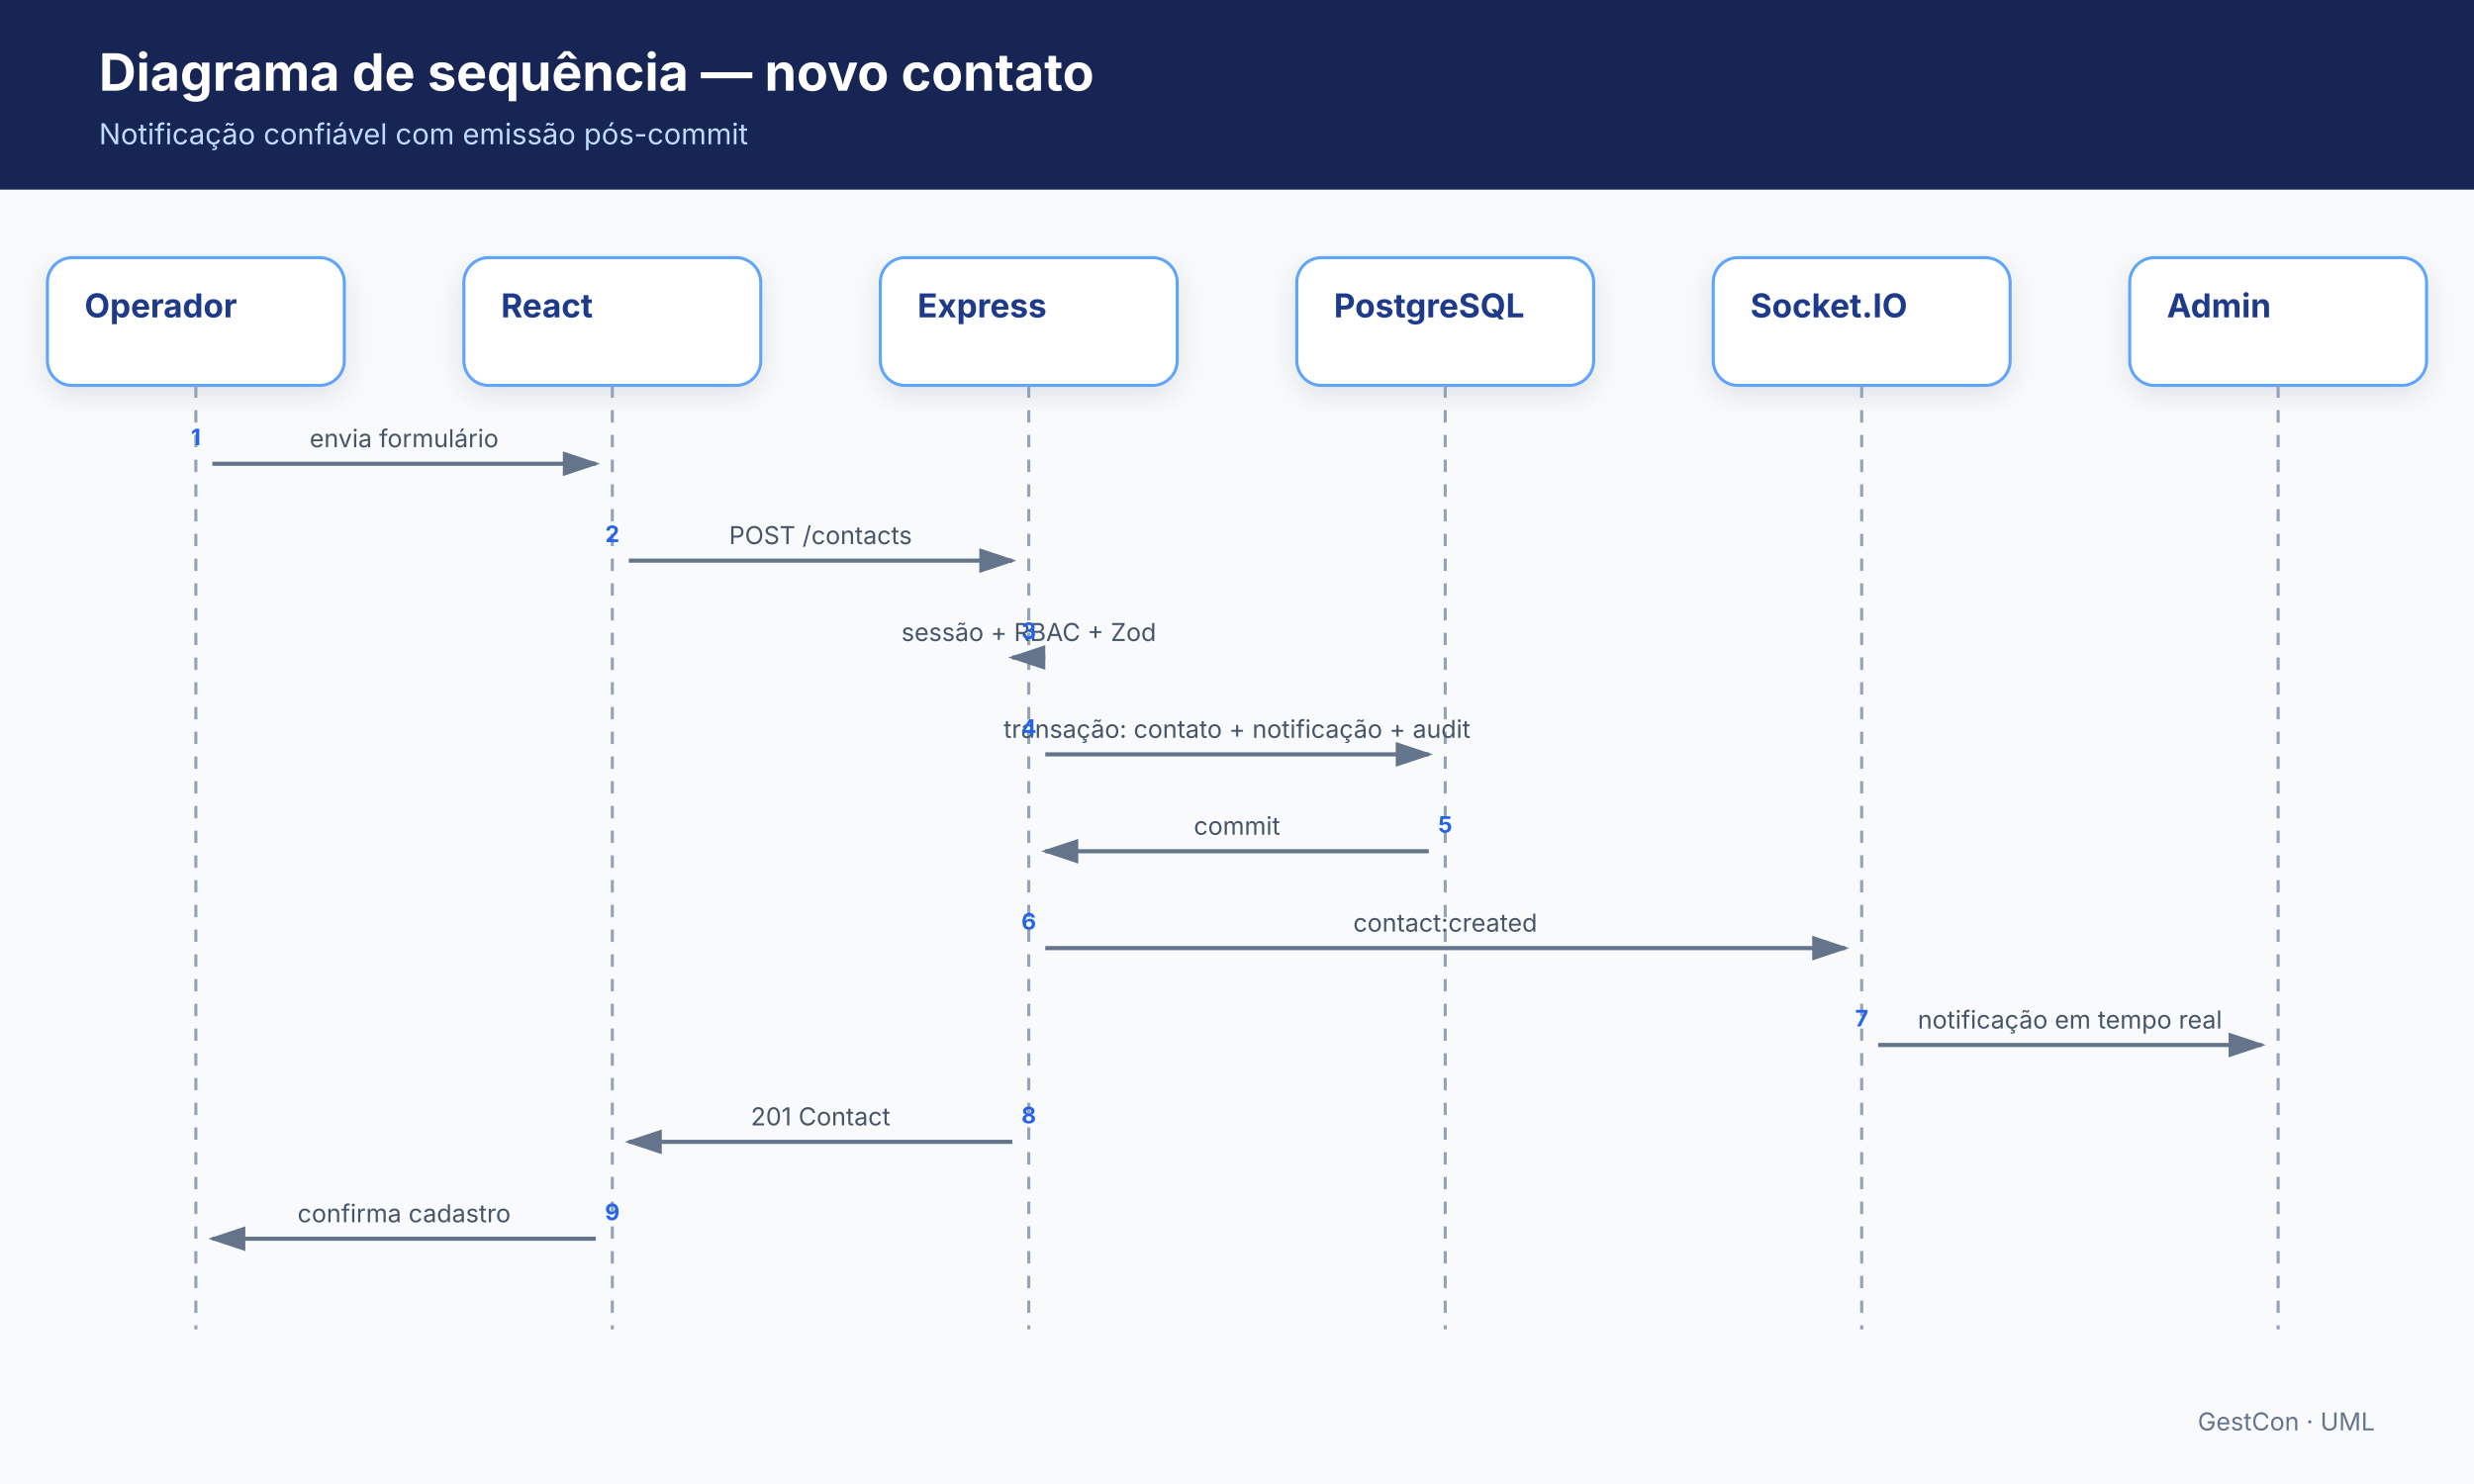
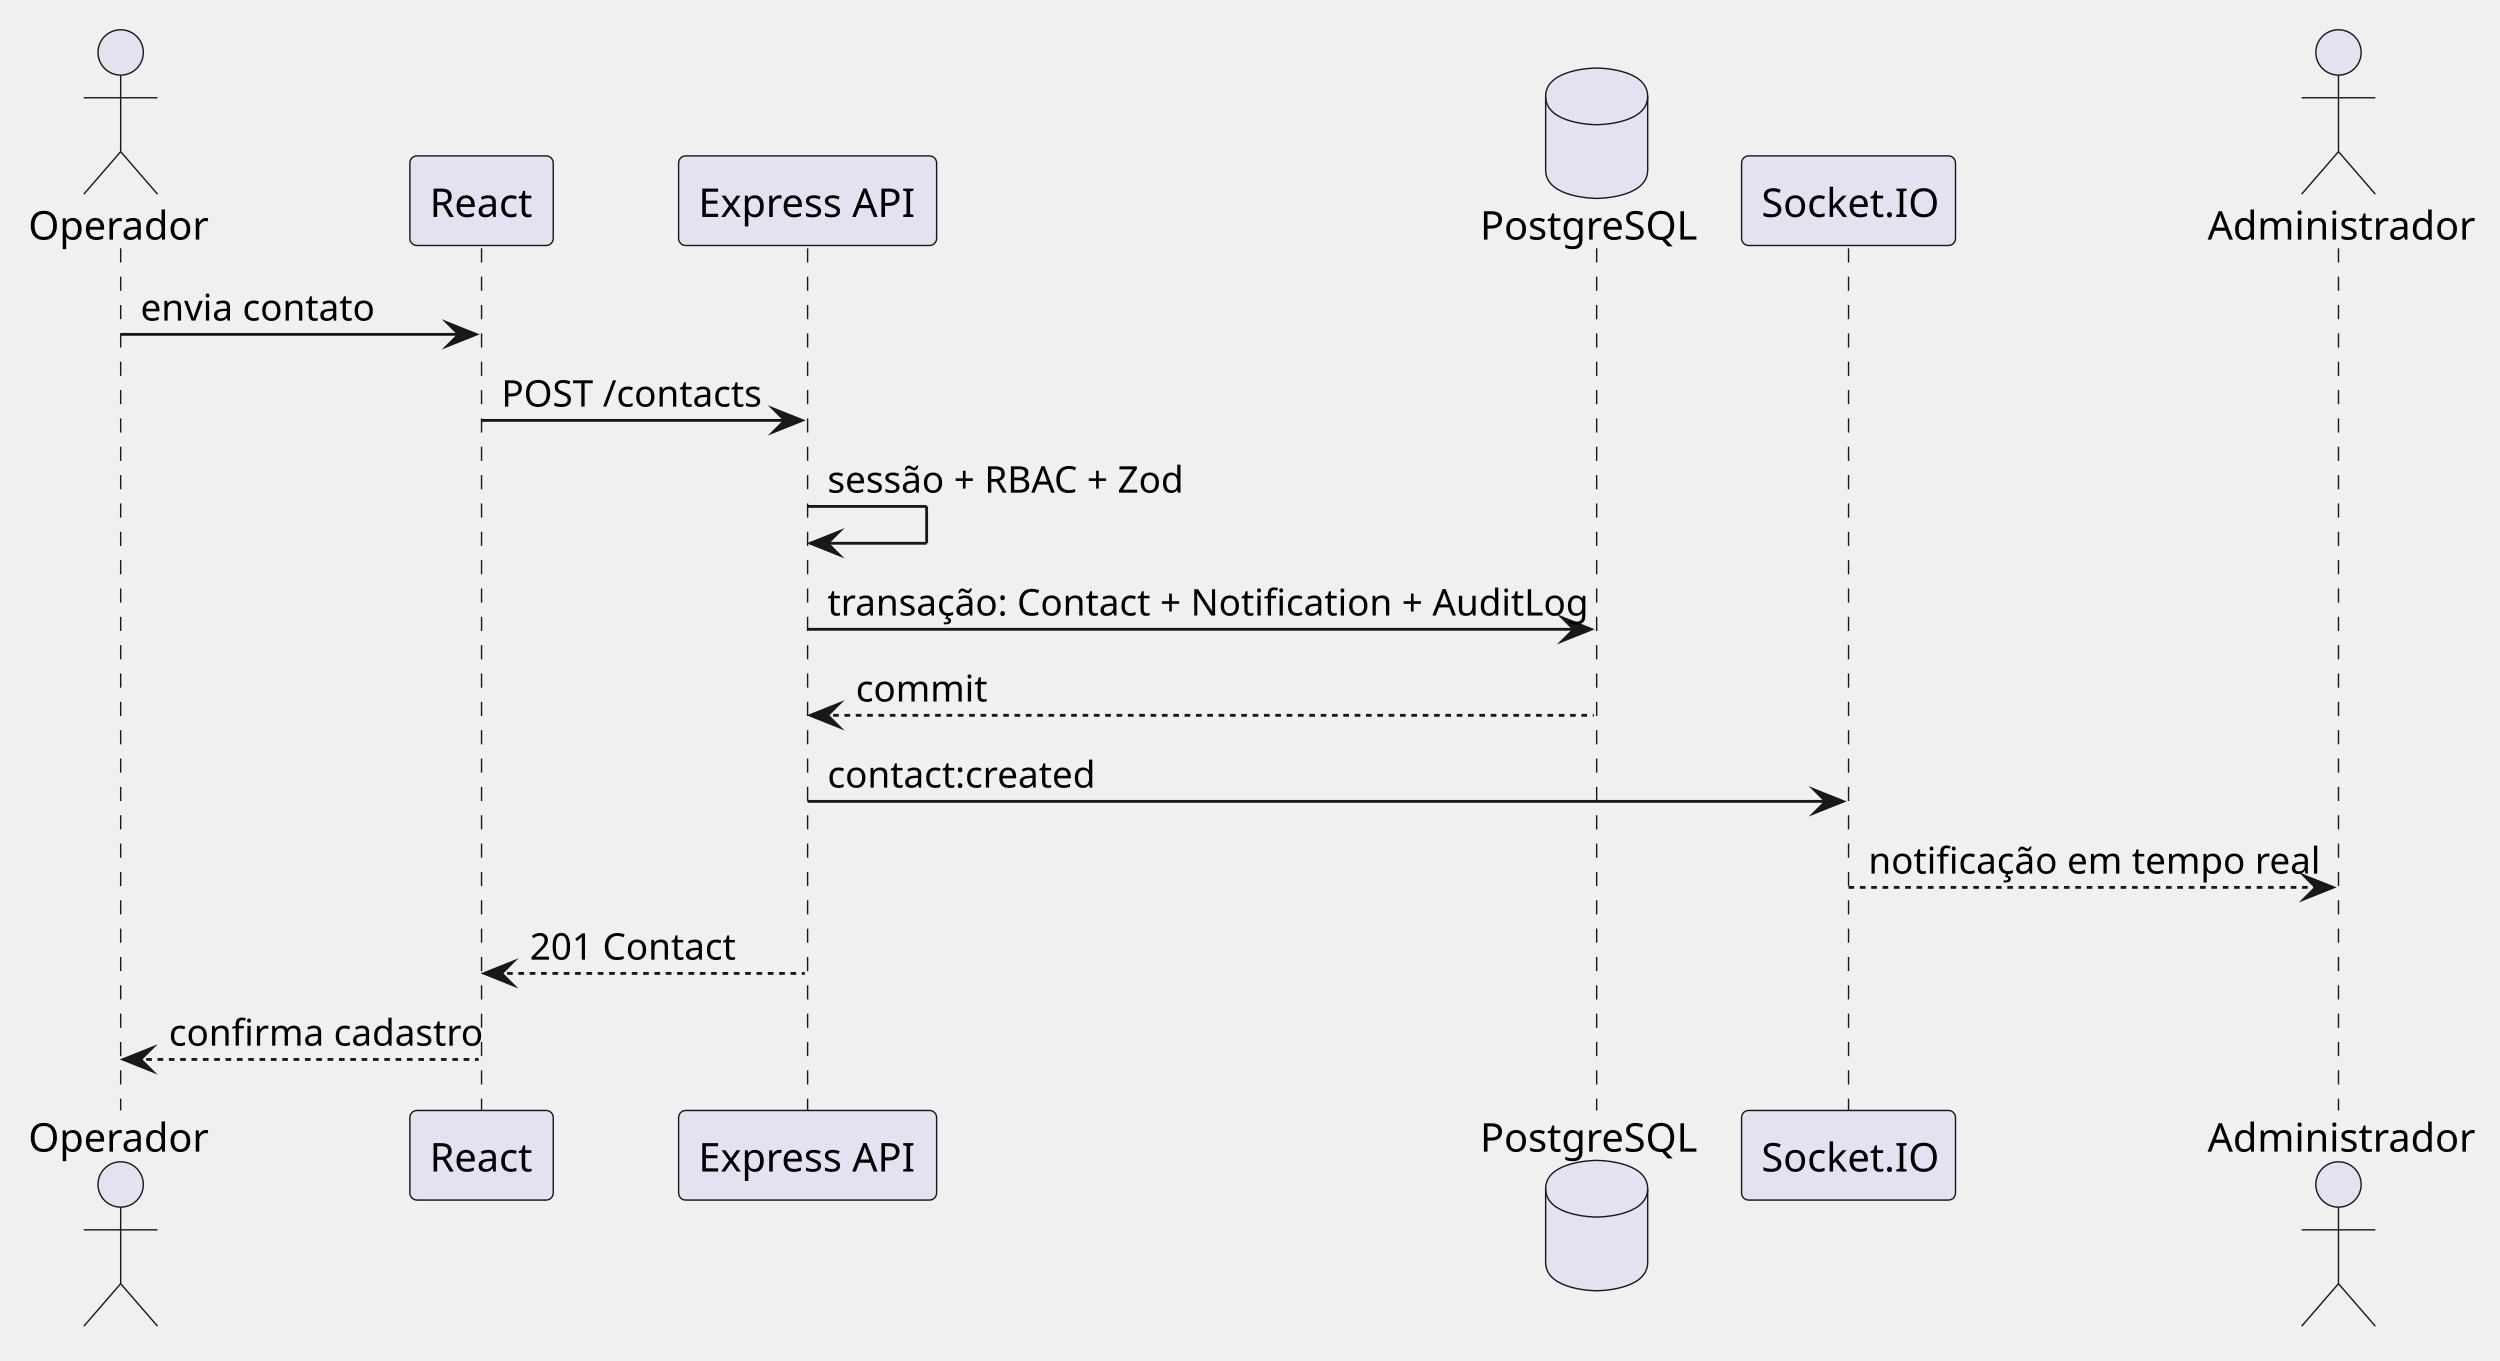
- <svg xmlns="http://www.w3.org/2000/svg" width="1200" height="720" viewBox="0 0 1200 720" role="img" aria-label="Diagrama de sequência — novo contato">
-   <defs>
-     <marker id="arrow" markerWidth="10" markerHeight="10" refX="8" refY="3" orient="auto">
-       <path d="M0,0 L0,6 L9,3 z" fill="#64748b" />
-     </marker>
-     <filter id="shadow" x="-10%" y="-10%" width="120%" height="130%">
-       <feDropShadow dx="0" dy="4" stdDeviation="7" flood-color="#0f172a" flood-opacity="0.10" />
-     </filter>
-   </defs>
-   <rect width="100%" height="100%" fill="#f8fafc" />
-   <rect x="0" y="0" width="100%" height="92" fill="#172554" />
-   <text x="48" y="44" font-family="Inter,Arial,sans-serif" font-size="25" font-weight="700" fill="#fff">Diagrama de sequência — novo contato</text>
-   <text x="48" y="70" font-family="Inter,Arial,sans-serif" font-size="14" fill="#bfdbfe">Notificação confiável com emissão pós-commit</text>
-   <g filter="url(#shadow)">
-     <rect x="23" y="125" width="144" height="62" rx="12" fill="#fff" stroke="#60a5fa" stroke-width="1.5" />
+ <svg xmlns="http://www.w3.org/2000/svg" version="1.1" data-diagram-type="SEQUENCE" style="width:882px;height:480px;background:#FFFFFF;" width="882px" height="480px" viewBox="0 0 882 480" zoomAndPan="magnify" preserveAspectRatio="none" contentStyleType="text/css">
+   <defs />
+   <g font-family="sans-serif" lengthAdjust="spacing">
+     <g>
+       <rect x="39.072" y="87.609" width="8" height="304.164" fill="#000" fill-opacity="0" />
+       <line x1="42.572" y1="87.609" x2="42.572" y2="391.773" style="stroke:#181818;stroke-width:0.5;stroke-dasharray:5,5;" />
+     </g>
+     <g>
+       <rect x="166.393" y="87.609" width="8" height="304.164" fill="#000" fill-opacity="0" />
+       <line x1="169.893" y1="87.609" x2="169.893" y2="391.773" style="stroke:#181818;stroke-width:0.5;stroke-dasharray:5,5;" />
+     </g>
+     <g>
+       <rect x="281.425" y="87.609" width="8" height="304.164" fill="#000" fill-opacity="0" />
+       <line x1="284.925" y1="87.609" x2="284.925" y2="391.773" style="stroke:#181818;stroke-width:0.5;stroke-dasharray:5,5;" />
+     </g>
+     <g>
+       <rect x="559.801" y="87.609" width="8" height="304.164" fill="#000" fill-opacity="0" />
+       <line x1="563.301" y1="87.609" x2="563.301" y2="391.773" style="stroke:#181818;stroke-width:0.5;stroke-dasharray:5,5;" />
+     </g>
+     <g>
+       <rect x="648.666" y="87.609" width="8" height="304.164" fill="#000" fill-opacity="0" />
+       <line x1="652.166" y1="87.609" x2="652.166" y2="391.773" style="stroke:#181818;stroke-width:0.5;stroke-dasharray:5,5;" />
+     </g>
+     <g>
+       <rect x="821.519" y="87.609" width="8" height="304.164" fill="#000" fill-opacity="0" />
+       <line x1="825.019" y1="87.609" x2="825.019" y2="391.773" style="stroke:#181818;stroke-width:0.5;stroke-dasharray:5,5;" />
+     </g>
+     <text x="10" y="84.533" fill="#000" font-size="14" textLength="59.145">Operador</text>
+     <ellipse cx="42.572" cy="18.5" rx="8" ry="8" fill="#E2E2F0" style="stroke:#181818;stroke-width:0.5;" />
+     <path d="M42.572,26.5 L42.572,53.5 M29.572,34.5 L55.572,34.5 M42.572,53.5 L29.572,68.5 M42.572,53.5 L55.572,68.5" style="stroke:#181818;stroke-width:0.5;" fill="none" />
+     <rect x="144.607" y="55" width="50.572" height="31.609" fill="#E2E2F0" style="stroke:#181818;stroke-width:0.5;" rx="2.5" ry="2.5" />
+     <text x="151.607" y="76.533" fill="#000" font-size="14" textLength="36.572">React</text>
+     <rect x="239.411" y="55" width="91.027" height="31.609" fill="#E2E2F0" style="stroke:#181818;stroke-width:0.5;" rx="2.5" ry="2.5" />
+     <text x="246.411" y="76.533" fill="#000" font-size="14" textLength="77.027">Express API</text>
+     <text x="522.17" y="84.533" fill="#000" font-size="14" textLength="76.262">PostgreSQL</text>
+     <path d="M545.301,34 C545.301,24 563.301,24 563.301,24 C563.301,24 581.301,24 581.301,34 L581.301,60 C581.301,70 563.301,70 563.301,70 C563.301,70 545.301,70 545.301,60 L545.301,34" style="stroke:#181818;stroke-width:0.5;" fill="#E2E2F0" />
+     <path d="M545.301,34 C545.301,44 563.301,44 563.301,44 C563.301,44 581.301,44 581.301,34" style="stroke:#181818;stroke-width:0.5;" fill="none" />
+     <rect x="614.432" y="55" width="75.469" height="31.609" fill="#E2E2F0" style="stroke:#181818;stroke-width:0.5;" rx="2.5" ry="2.5" />
+     <text x="621.432" y="76.533" fill="#000" font-size="14" textLength="61.469">Socket.IO</text>
+     <text x="778.836" y="84.533" fill="#000" font-size="14" textLength="86.365">Administrador</text>
+     <ellipse cx="825.019" cy="18.5" rx="8" ry="8" fill="#E2E2F0" style="stroke:#181818;stroke-width:0.5;" />
+     <path d="M825.019,26.5 L825.019,53.5 M812.019,34.5 L838.019,34.5 M825.019,53.5 L812.019,68.5 M825.019,53.5 L838.019,68.5" style="stroke:#181818;stroke-width:0.5;" fill="none" />
+     <text x="10" y="406.307" fill="#000" font-size="14" textLength="59.145">Operador</text>
+     <ellipse cx="42.572" cy="417.883" rx="8" ry="8" fill="#E2E2F0" style="stroke:#181818;stroke-width:0.5;" />
+     <path d="M42.572,425.883 L42.572,452.883 M29.572,433.883 L55.572,433.883 M42.572,452.883 L29.572,467.883 M42.572,452.883 L55.572,467.883" style="stroke:#181818;stroke-width:0.5;" fill="none" />
+     <rect x="144.607" y="391.773" width="50.572" height="31.609" fill="#E2E2F0" style="stroke:#181818;stroke-width:0.5;" rx="2.5" ry="2.5" />
+     <text x="151.607" y="413.307" fill="#000" font-size="14" textLength="36.572">React</text>
+     <rect x="239.411" y="391.773" width="91.027" height="31.609" fill="#E2E2F0" style="stroke:#181818;stroke-width:0.5;" rx="2.5" ry="2.5" />
+     <text x="246.411" y="413.307" fill="#000" font-size="14" textLength="77.027">Express API</text>
+     <text x="522.17" y="406.307" fill="#000" font-size="14" textLength="76.262">PostgreSQL</text>
+     <path d="M545.301,419.383 C545.301,409.383 563.301,409.383 563.301,409.383 C563.301,409.383 581.301,409.383 581.301,419.383 L581.301,445.383 C581.301,455.383 563.301,455.383 563.301,455.383 C563.301,455.383 545.301,455.383 545.301,445.383 L545.301,419.383" style="stroke:#181818;stroke-width:0.5;" fill="#E2E2F0" />
+     <path d="M545.301,419.383 C545.301,429.383 563.301,429.383 563.301,429.383 C563.301,429.383 581.301,429.383 581.301,419.383" style="stroke:#181818;stroke-width:0.5;" fill="none" />
+     <rect x="614.432" y="391.773" width="75.469" height="31.609" fill="#E2E2F0" style="stroke:#181818;stroke-width:0.5;" rx="2.5" ry="2.5" />
+     <text x="621.432" y="413.307" fill="#000" font-size="14" textLength="61.469">Socket.IO</text>
+     <text x="778.836" y="406.307" fill="#000" font-size="14" textLength="86.365">Administrador</text>
+     <ellipse cx="825.019" cy="417.883" rx="8" ry="8" fill="#E2E2F0" style="stroke:#181818;stroke-width:0.5;" />
+     <path d="M825.019,425.883 L825.019,452.883 M812.019,433.883 L838.019,433.883 M825.019,452.883 L812.019,467.883 M825.019,452.883 L838.019,467.883" style="stroke:#181818;stroke-width:0.5;" fill="none" />
+     <polygon points="157.893,113.961,167.893,117.961,157.893,121.961,161.893,117.961" fill="#181818" style="stroke:#181818;stroke-width:1;stroke-linejoin:miter;stroke-miterlimit:10;" />
+     <line x1="42.572" y1="117.961" x2="163.893" y2="117.961" style="stroke:#181818;stroke-width:1;" />
+     <text x="49.572" y="113.104" fill="#000" font-size="13" textLength="77.333">envia contato</text>
+     <polygon points="272.925,144.313,282.925,148.313,272.925,152.313,276.925,148.313" fill="#181818" style="stroke:#181818;stroke-width:1;stroke-linejoin:miter;stroke-miterlimit:10;" />
+     <line x1="169.893" y1="148.313" x2="278.925" y2="148.313" style="stroke:#181818;stroke-width:1;" />
+     <text x="176.893" y="143.456" fill="#000" font-size="13" textLength="91.032">POST /contacts</text>
+     <line x1="284.925" y1="178.664" x2="326.925" y2="178.664" style="stroke:#181818;stroke-width:1;" />
+     <line x1="326.925" y1="178.664" x2="326.925" y2="191.664" style="stroke:#181818;stroke-width:1;" />
+     <line x1="285.925" y1="191.664" x2="326.925" y2="191.664" style="stroke:#181818;stroke-width:1;" />
+     <polygon points="295.925,187.664,285.925,191.664,295.925,195.664,291.925,191.664" fill="#181818" style="stroke:#181818;stroke-width:1;stroke-linejoin:miter;stroke-miterlimit:10;" />
+     <text x="291.925" y="173.808" fill="#000" font-size="13" textLength="129.34">sessão + RBAC + Zod</text>
+     <polygon points="551.301,218.016,561.301,222.016,551.301,226.016,555.301,222.016" fill="#181818" style="stroke:#181818;stroke-width:1;stroke-linejoin:miter;stroke-miterlimit:10;" />
+     <line x1="284.925" y1="222.016" x2="557.301" y2="222.016" style="stroke:#181818;stroke-width:1;" />
+     <text x="291.925" y="217.159" fill="#000" font-size="13" textLength="254.376">transação: Contact + Notification + AuditLog</text>
+     <polygon points="295.925,248.367,285.925,252.367,295.925,256.367,291.925,252.367" fill="#181818" style="stroke:#181818;stroke-width:1;stroke-linejoin:miter;stroke-miterlimit:10;" />
+     <line x1="289.925" y1="252.367" x2="562.301" y2="252.367" style="stroke:#181818;stroke-width:1;stroke-dasharray:2,2;" />
+     <text x="301.925" y="247.511" fill="#000" font-size="13" textLength="41.888">commit</text>
+     <polygon points="640.166,278.719,650.166,282.719,640.166,286.719,644.166,282.719" fill="#181818" style="stroke:#181818;stroke-width:1;stroke-linejoin:miter;stroke-miterlimit:10;" />
+     <line x1="284.925" y1="282.719" x2="646.166" y2="282.719" style="stroke:#181818;stroke-width:1;" />
+     <text x="291.925" y="277.862" fill="#000" font-size="13" textLength="88.886">contact:created</text>
+     <polygon points="813.019,309.07,823.019,313.07,813.019,317.07,817.019,313.07" fill="#181818" style="stroke:#181818;stroke-width:1;stroke-linejoin:miter;stroke-miterlimit:10;" />
+     <line x1="652.166" y1="313.07" x2="819.019" y2="313.07" style="stroke:#181818;stroke-width:1;stroke-dasharray:2,2;" />
+     <text x="659.166" y="308.214" fill="#000" font-size="13" textLength="148.853">notificação em tempo real</text>
+     <polygon points="180.893,339.422,170.893,343.422,180.893,347.422,176.893,343.422" fill="#181818" style="stroke:#181818;stroke-width:1;stroke-linejoin:miter;stroke-miterlimit:10;" />
+     <line x1="174.893" y1="343.422" x2="283.925" y2="343.422" style="stroke:#181818;stroke-width:1;stroke-dasharray:2,2;" />
+     <text x="186.893" y="338.565" fill="#000" font-size="13" textLength="70.104">201 Contact</text>
+     <polygon points="53.572,369.773,43.572,373.773,53.572,377.773,49.572,373.773" fill="#181818" style="stroke:#181818;stroke-width:1;stroke-linejoin:miter;stroke-miterlimit:10;" />
+     <line x1="47.572" y1="373.773" x2="168.893" y2="373.773" style="stroke:#181818;stroke-width:1;stroke-dasharray:2,2;" />
+     <text x="59.572" y="368.917" fill="#000" font-size="13" textLength="103.321">confirma cadastro</text>
  </g>
-   <text x="41" y="154" text-anchor="start" font-family="Inter,Arial,sans-serif" font-size="16" font-weight="700" fill="#1e3a8a">Operador</text>
-   <line x1="95" y1="187" x2="95" y2="645" stroke="#94a3b8" stroke-width="1.5" stroke-dasharray="6 6" />
-   <g filter="url(#shadow)">
-     <rect x="225" y="125" width="144" height="62" rx="12" fill="#fff" stroke="#60a5fa" stroke-width="1.5" />
-   </g>
-   <text x="243" y="154" text-anchor="start" font-family="Inter,Arial,sans-serif" font-size="16" font-weight="700" fill="#1e3a8a">React</text>
-   <line x1="297" y1="187" x2="297" y2="645" stroke="#94a3b8" stroke-width="1.5" stroke-dasharray="6 6" />
-   <g filter="url(#shadow)">
-     <rect x="427" y="125" width="144" height="62" rx="12" fill="#fff" stroke="#60a5fa" stroke-width="1.5" />
-   </g>
-   <text x="445" y="154" text-anchor="start" font-family="Inter,Arial,sans-serif" font-size="16" font-weight="700" fill="#1e3a8a">Express</text>
-   <line x1="499" y1="187" x2="499" y2="645" stroke="#94a3b8" stroke-width="1.5" stroke-dasharray="6 6" />
-   <g filter="url(#shadow)">
-     <rect x="629" y="125" width="144" height="62" rx="12" fill="#fff" stroke="#60a5fa" stroke-width="1.5" />
-   </g>
-   <text x="647" y="154" text-anchor="start" font-family="Inter,Arial,sans-serif" font-size="16" font-weight="700" fill="#1e3a8a">PostgreSQL</text>
-   <line x1="701" y1="187" x2="701" y2="645" stroke="#94a3b8" stroke-width="1.5" stroke-dasharray="6 6" />
-   <g filter="url(#shadow)">
-     <rect x="831" y="125" width="144" height="62" rx="12" fill="#fff" stroke="#60a5fa" stroke-width="1.5" />
-   </g>
-   <text x="849" y="154" text-anchor="start" font-family="Inter,Arial,sans-serif" font-size="16" font-weight="700" fill="#1e3a8a">Socket.IO</text>
-   <line x1="903" y1="187" x2="903" y2="645" stroke="#94a3b8" stroke-width="1.5" stroke-dasharray="6 6" />
-   <g filter="url(#shadow)">
-     <rect x="1033" y="125" width="144" height="62" rx="12" fill="#fff" stroke="#60a5fa" stroke-width="1.5" />
-   </g>
-   <text x="1051" y="154" text-anchor="start" font-family="Inter,Arial,sans-serif" font-size="16" font-weight="700" fill="#1e3a8a">Admin</text>
-   <line x1="1105" y1="187" x2="1105" y2="645" stroke="#94a3b8" stroke-width="1.5" stroke-dasharray="6 6" />
-   <line x1="103" y1="225" x2="289" y2="225" stroke="#64748b" stroke-width="2" marker-end="url(#arrow)" />
-   <text x="196" y="217" text-anchor="middle" font-family="Inter,Arial,sans-serif" font-size="12" font-weight="400" fill="#475569">envia formulário</text>
-   <text x="95" y="216" text-anchor="middle" font-family="Inter,Arial,sans-serif" font-size="11" font-weight="700" fill="#2563eb">1</text>
-   <line x1="305" y1="272" x2="491" y2="272" stroke="#64748b" stroke-width="2" marker-end="url(#arrow)" />
-   <text x="398" y="264" text-anchor="middle" font-family="Inter,Arial,sans-serif" font-size="12" font-weight="400" fill="#475569">POST /contacts</text>
-   <text x="297" y="263" text-anchor="middle" font-family="Inter,Arial,sans-serif" font-size="11" font-weight="700" fill="#2563eb">2</text>
-   <line x1="507" y1="319" x2="491" y2="319" stroke="#64748b" stroke-width="2" marker-end="url(#arrow)" />
-   <text x="499" y="311" text-anchor="middle" font-family="Inter,Arial,sans-serif" font-size="12" font-weight="400" fill="#475569">sessão + RBAC + Zod</text>
-   <text x="499" y="310" text-anchor="middle" font-family="Inter,Arial,sans-serif" font-size="11" font-weight="700" fill="#2563eb">3</text>
-   <line x1="507" y1="366" x2="693" y2="366" stroke="#64748b" stroke-width="2" marker-end="url(#arrow)" />
-   <text x="600" y="358" text-anchor="middle" font-family="Inter,Arial,sans-serif" font-size="12" font-weight="400" fill="#475569">transação: contato + notificação + audit</text>
-   <text x="499" y="357" text-anchor="middle" font-family="Inter,Arial,sans-serif" font-size="11" font-weight="700" fill="#2563eb">4</text>
-   <line x1="693" y1="413" x2="507" y2="413" stroke="#64748b" stroke-width="2" marker-end="url(#arrow)" />
-   <text x="600" y="405" text-anchor="middle" font-family="Inter,Arial,sans-serif" font-size="12" font-weight="400" fill="#475569">commit</text>
-   <text x="701" y="404" text-anchor="middle" font-family="Inter,Arial,sans-serif" font-size="11" font-weight="700" fill="#2563eb">5</text>
-   <line x1="507" y1="460" x2="895" y2="460" stroke="#64748b" stroke-width="2" marker-end="url(#arrow)" />
-   <text x="701" y="452" text-anchor="middle" font-family="Inter,Arial,sans-serif" font-size="12" font-weight="400" fill="#475569">contact:created</text>
-   <text x="499" y="451" text-anchor="middle" font-family="Inter,Arial,sans-serif" font-size="11" font-weight="700" fill="#2563eb">6</text>
-   <line x1="911" y1="507" x2="1097" y2="507" stroke="#64748b" stroke-width="2" marker-end="url(#arrow)" />
-   <text x="1004" y="499" text-anchor="middle" font-family="Inter,Arial,sans-serif" font-size="12" font-weight="400" fill="#475569">notificação em tempo real</text>
-   <text x="903" y="498" text-anchor="middle" font-family="Inter,Arial,sans-serif" font-size="11" font-weight="700" fill="#2563eb">7</text>
-   <line x1="491" y1="554" x2="305" y2="554" stroke="#64748b" stroke-width="2" marker-end="url(#arrow)" />
-   <text x="398" y="546" text-anchor="middle" font-family="Inter,Arial,sans-serif" font-size="12" font-weight="400" fill="#475569">201 Contact</text>
-   <text x="499" y="545" text-anchor="middle" font-family="Inter,Arial,sans-serif" font-size="11" font-weight="700" fill="#2563eb">8</text>
-   <line x1="289" y1="601" x2="103" y2="601" stroke="#64748b" stroke-width="2" marker-end="url(#arrow)" />
-   <text x="196" y="593" text-anchor="middle" font-family="Inter,Arial,sans-serif" font-size="12" font-weight="400" fill="#475569">confirma cadastro</text>
-   <text x="297" y="592" text-anchor="middle" font-family="Inter,Arial,sans-serif" font-size="11" font-weight="700" fill="#2563eb">9</text>
-   <text x="1152" y="694" text-anchor="end" font-family="Inter,Arial,sans-serif" font-size="12" fill="#64748b">GestCon · UML</text>
</svg>
